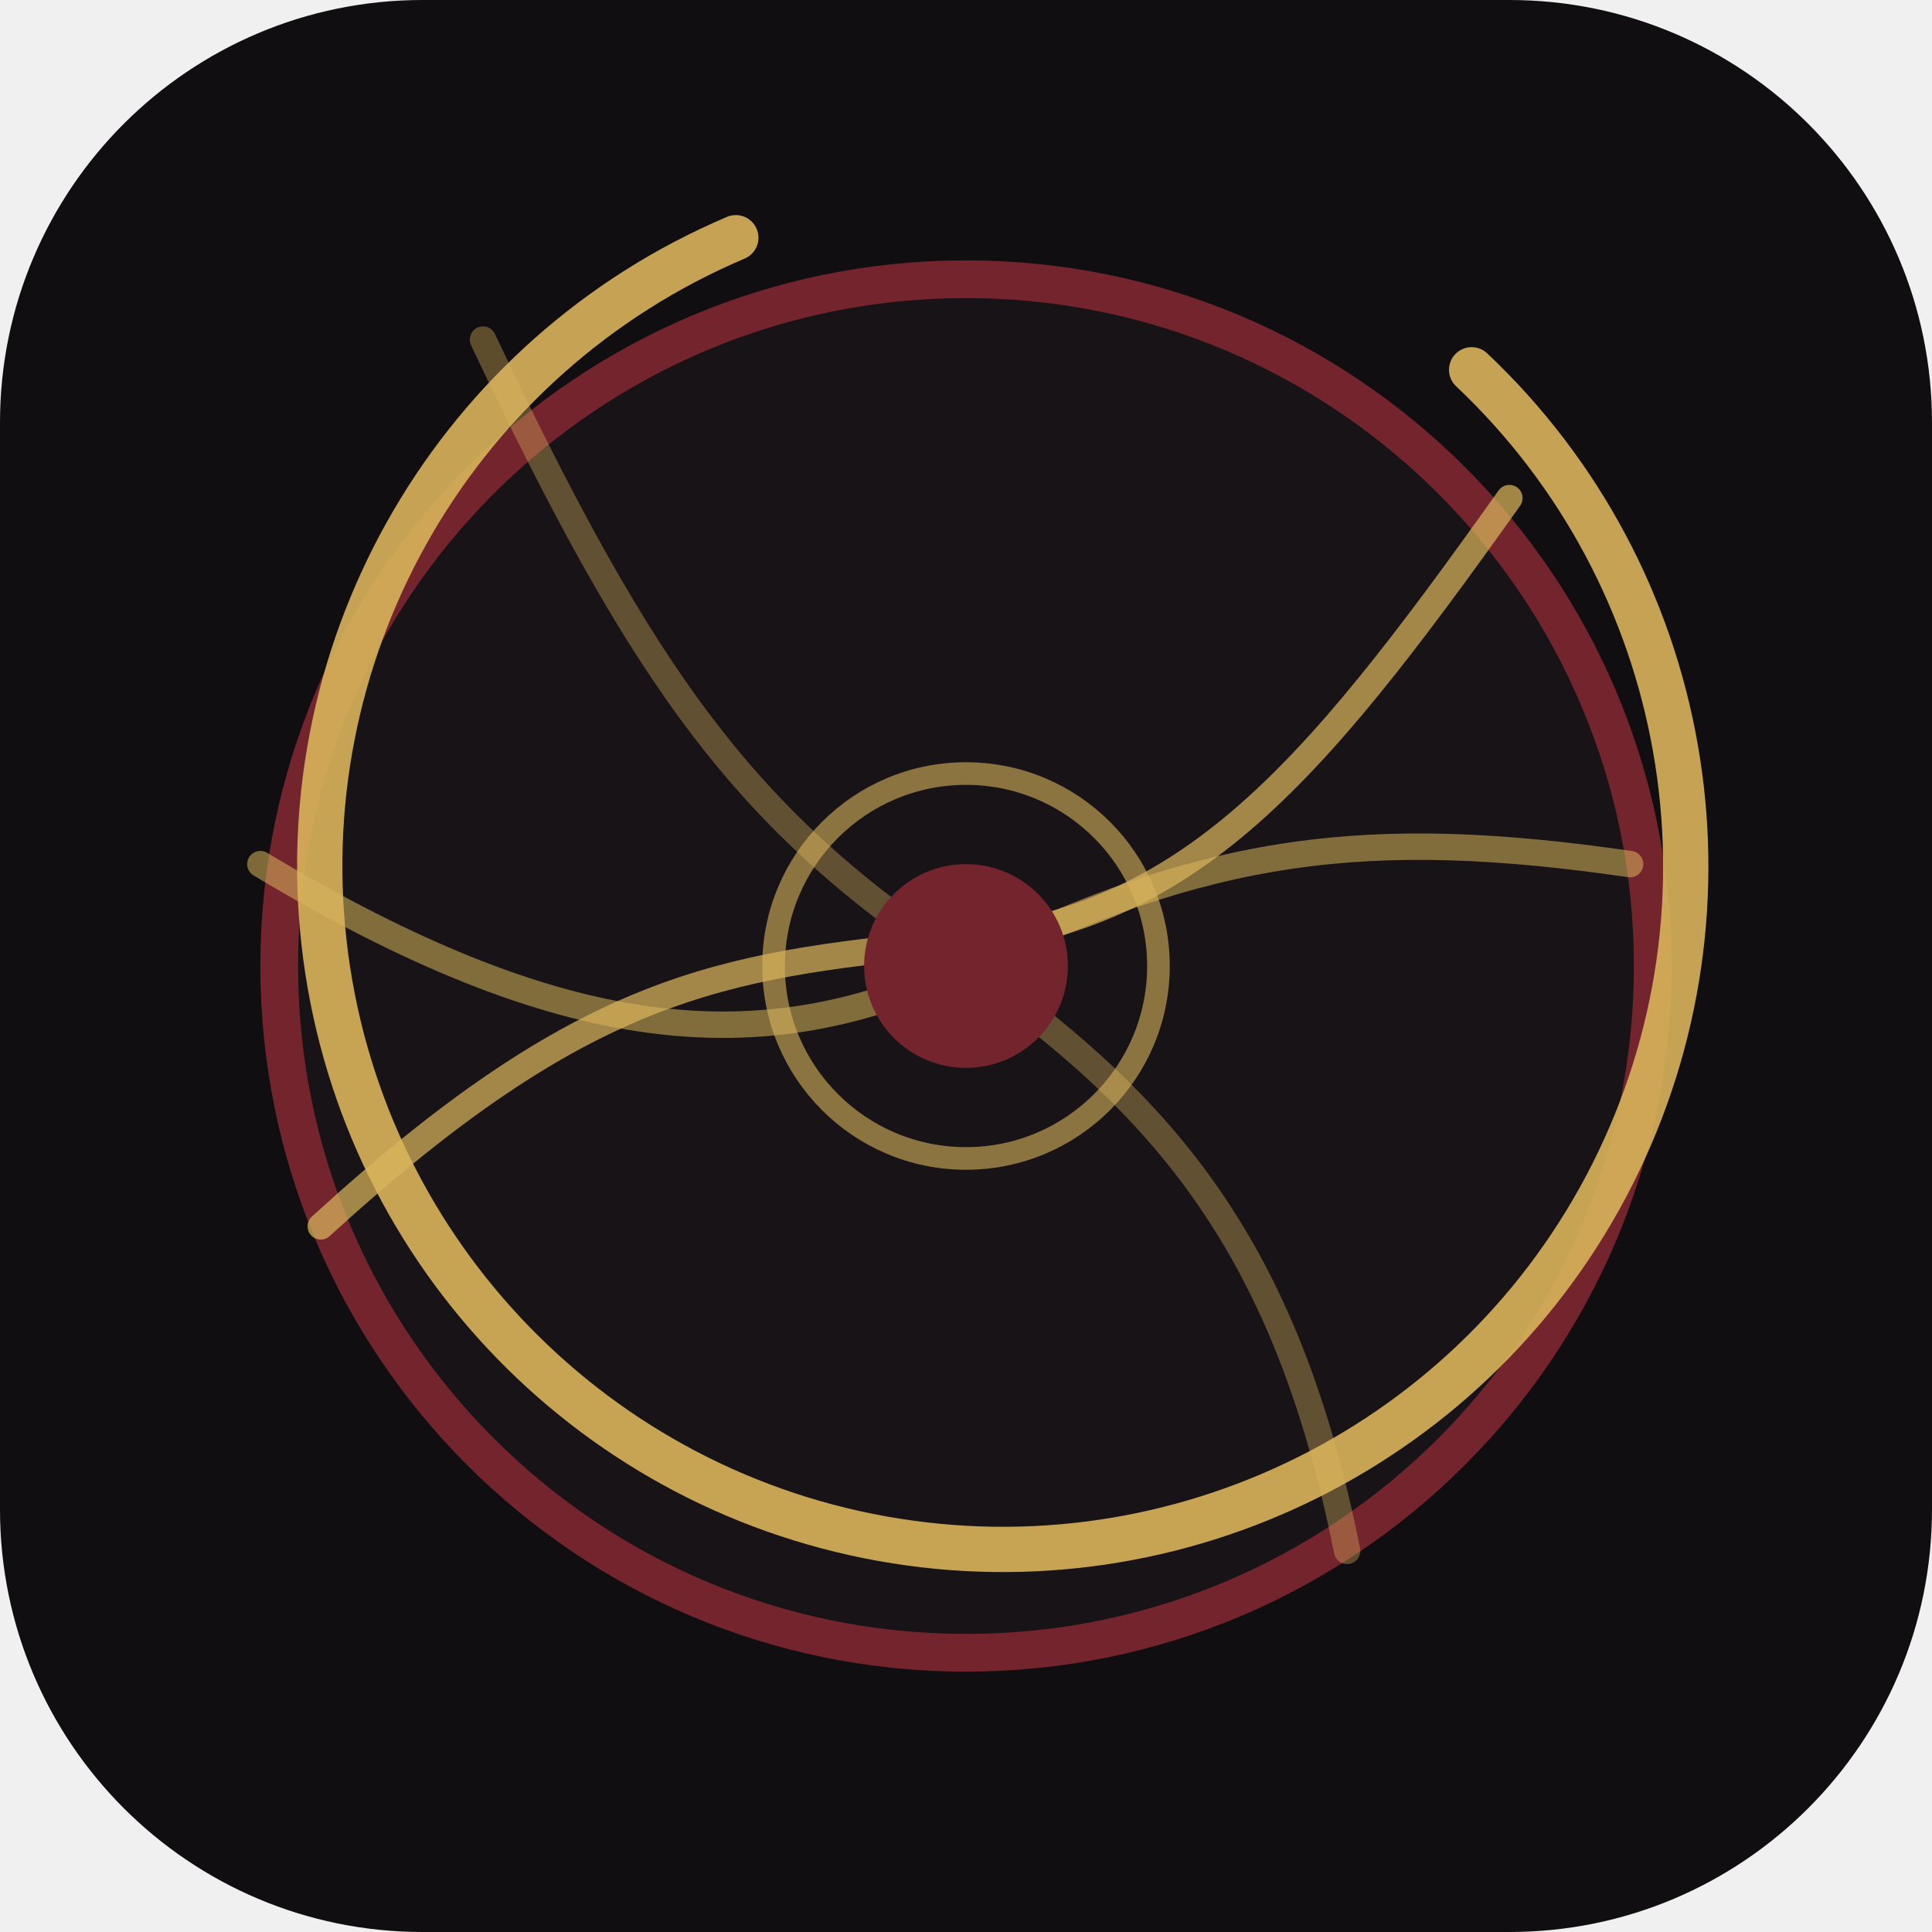
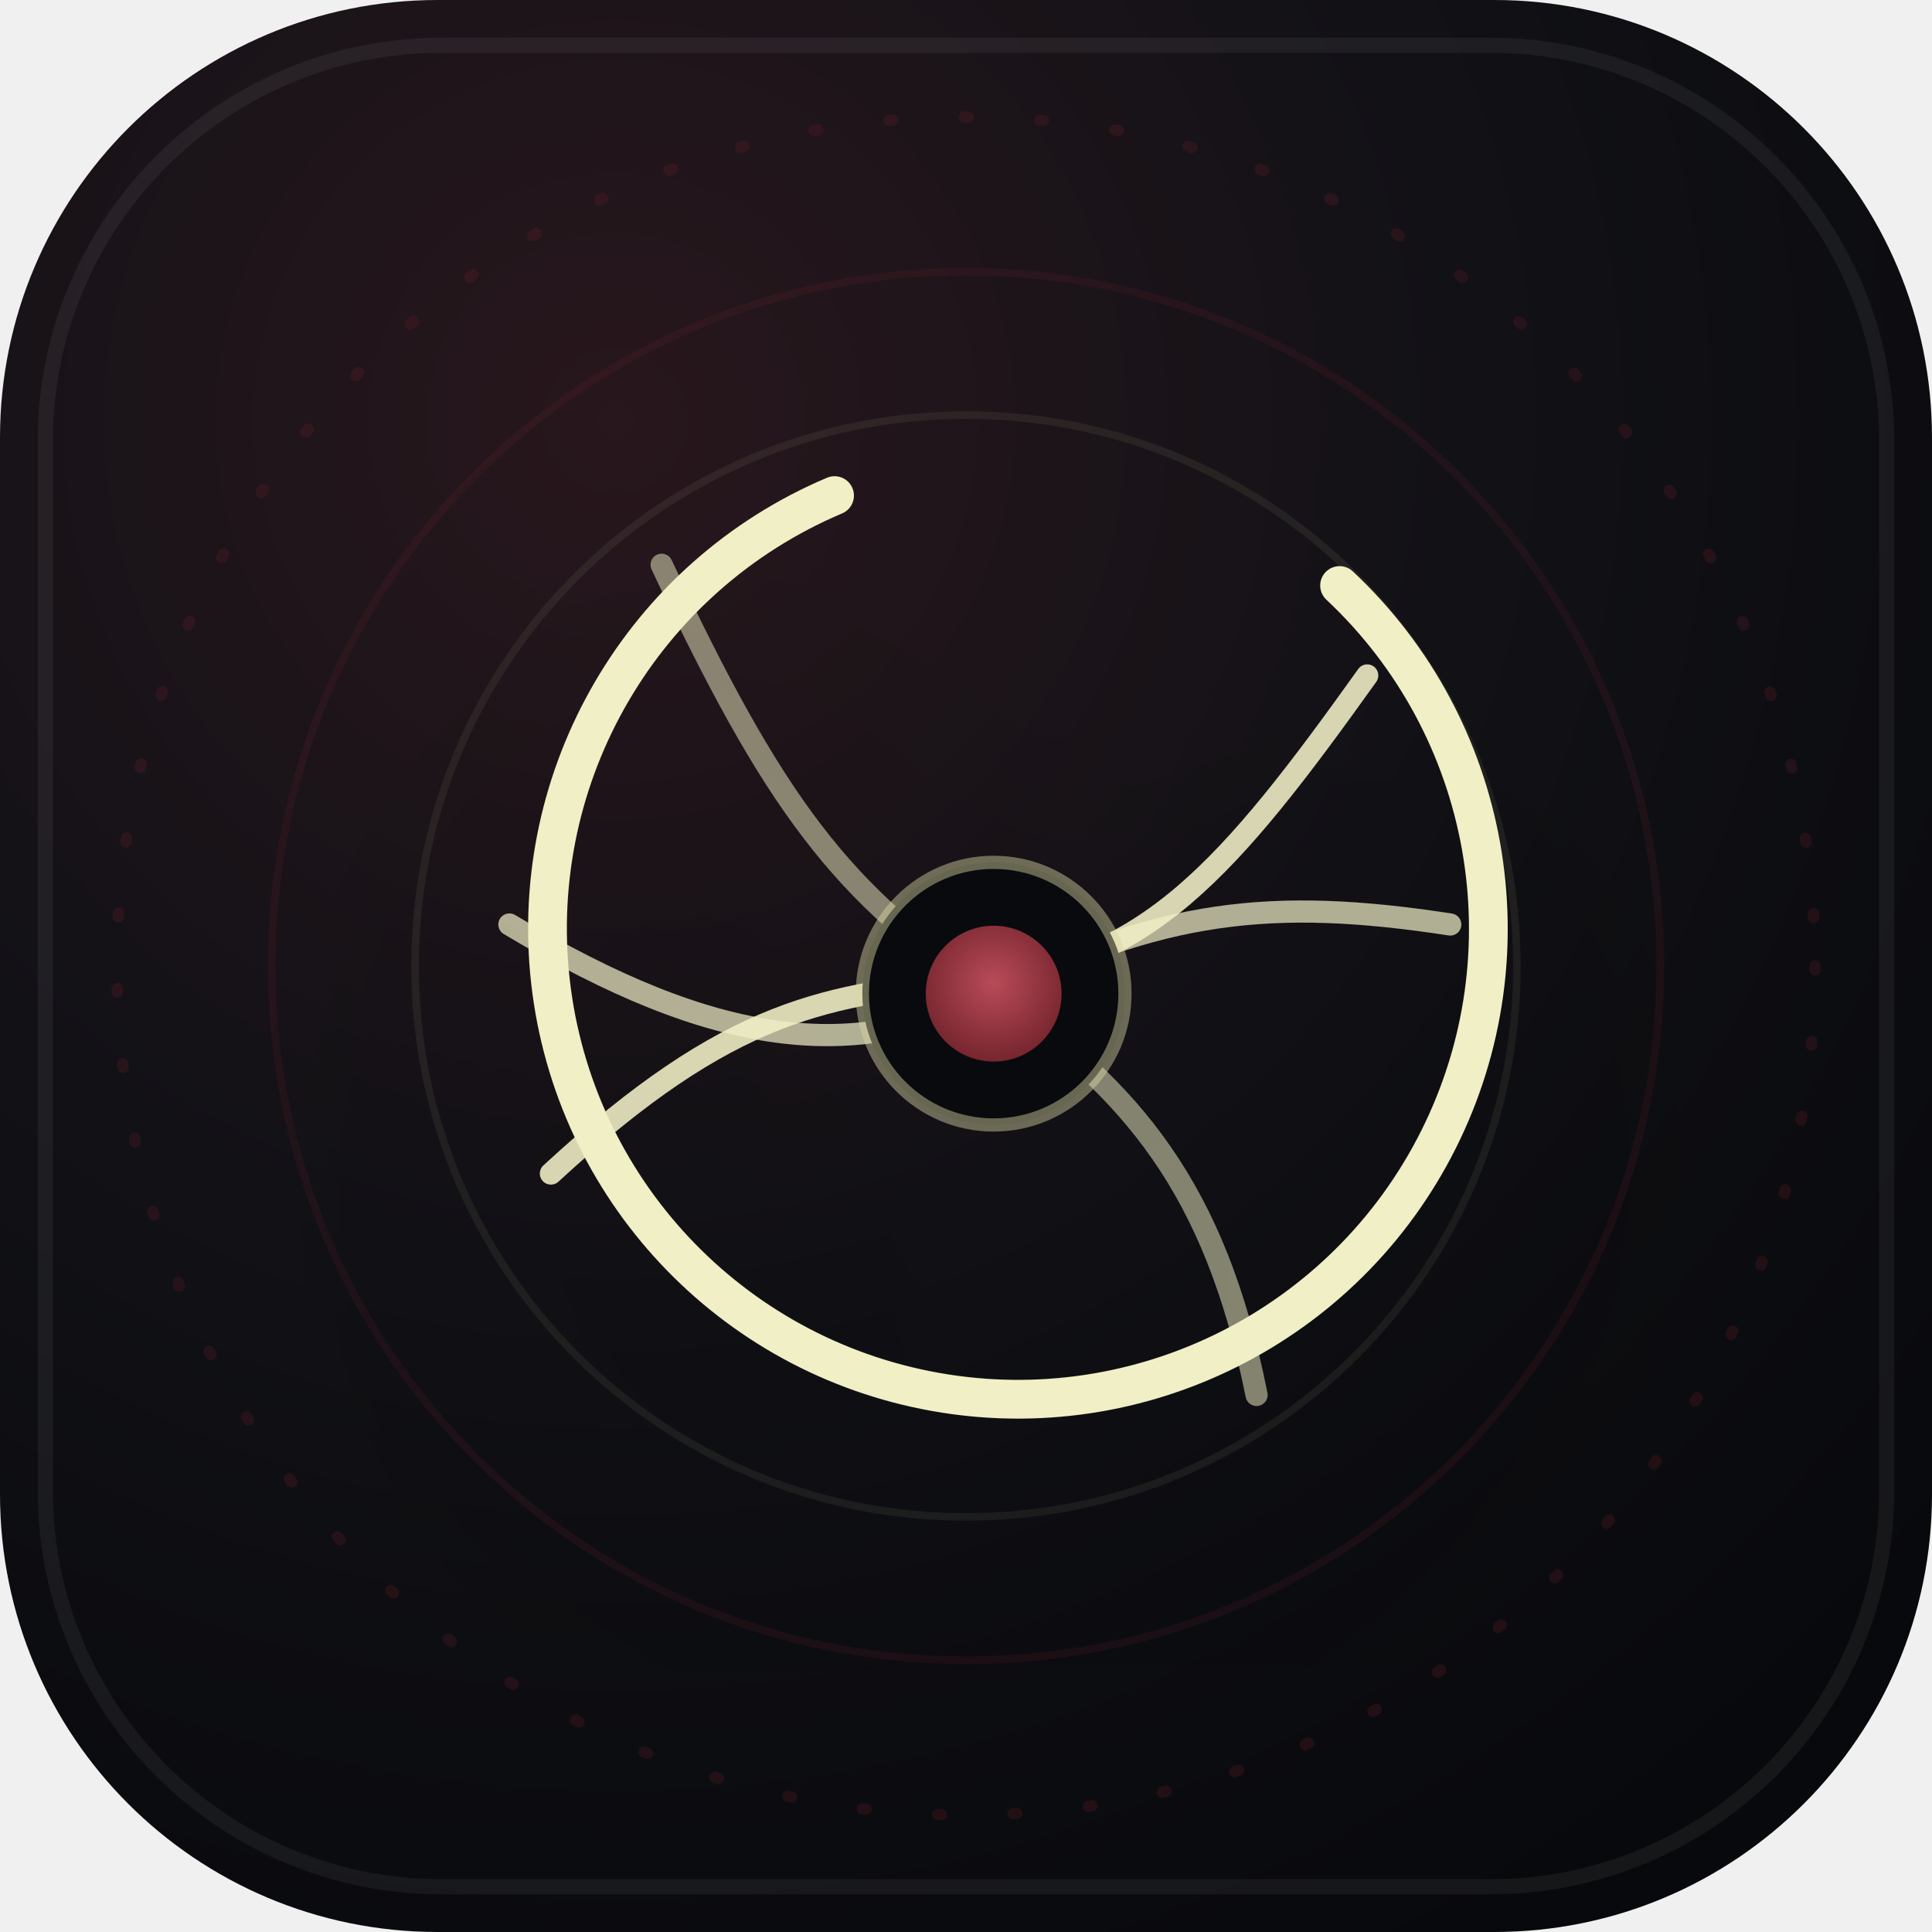
<svg xmlns="http://www.w3.org/2000/svg" viewBox="0 0 512 512">
-   <rect width="512" height="512" rx="112" fill="#100e10" />
-   <circle cx="256" cy="256" r="182" fill="#171317" stroke="#74242d" stroke-width="10" />
-   <g fill="none" stroke="#d9b45b" stroke-linecap="round">
-     <path d="M390 98a181 181 0 1 1-195-35" stroke-width="12" opacity=".9" />
-     <path d="M85 325c70-64 106-69 165-75 64-5 96-42 150-118" stroke-width="7" opacity=".72" />
-     <path d="M69 229c80 48 133 53 187 27 64-32 107-37 176-27" stroke-width="7" opacity=".55" />
-     <path d="M128 90c43 91 70 128 128 166 53 37 85 75 101 155" stroke-width="7" opacity=".38" />
+   <defs>
+     <radialGradient id="bg" cx="32%" cy="22%" r="90%">
+       <stop offset="0" stop-color="#28171d" />
+       <stop offset="0.5" stop-color="#111116" />
+       <stop offset="1" stop-color="#08090c" />
+     </radialGradient>
+     <linearGradient id="thread" x1="116" y1="90" x2="402" y2="424" gradientUnits="userSpaceOnUse">
+       <stop stop-color="#f1efc6" />
+       <stop offset="0.52" stop-color="#d9d7a4" />
+       <stop offset="1" stop-color="#9f955f" />
+     </linearGradient>
+     <radialGradient id="core" cx="50%" cy="42%" r="60%">
+       <stop stop-color="#b84b58" />
+       <stop offset="1" stop-color="#74242d" />
+     </radialGradient>
+     <filter id="shadow" x="-30%" y="-30%" width="160%" height="160%">
+       <feDropShadow dx="0" dy="18" stdDeviation="18" flood-color="#000" flood-opacity=".58" />
+     </filter>
+   </defs>
+   <rect width="512" height="512" rx="116" fill="url(#bg)" />
+   <rect x="12" y="12" width="488" height="488" rx="105" fill="none" stroke="#fff" stroke-opacity=".055" stroke-width="4" />
+   <circle cx="256" cy="256" r="184" fill="none" stroke="#74242d" stroke-opacity=".16" stroke-width="2" />
+   <circle cx="256" cy="256" r="146" fill="none" stroke="#d9d7a4" stroke-opacity=".08" stroke-width="2" />
+   <g transform="translate(80 80) scale(3.666667)" fill="none" stroke="url(#thread)" stroke-linecap="round" filter="url(#shadow)">
+     <path d="M75 20.5A34 34 0 1 1 38.5 14" stroke-width="2.8" />
+     <path d="M18 63C31 51 38 50 49 49c12-1 18-8 28-22" stroke-width="1.6" opacity=".88" />
+     <path d="M15 45c15 9 25 10 35 5 12-6 20-7 33-5" stroke-width="1.6" opacity=".7" />
+     <path d="M26 19c8 17 13 24 24 31 10 7 16 14 19 29" stroke-width="1.6" opacity=".5" />
  </g>
-   <circle cx="256" cy="256" r="27" fill="#74242d" />
-   <circle cx="256" cy="256" r="51" fill="none" stroke="#d9b45b" stroke-width="6" opacity=".6" />
+   <circle cx="263.33" cy="263.33" r="34.8" fill="#090a0d" stroke="#d9d7a4" stroke-opacity=".45" stroke-width="3.5" />
+   <circle cx="263.33" cy="263.33" r="18" fill="url(#core)" />
+   <circle cx="256" cy="256" r="225" fill="none" stroke="#74242d" stroke-opacity=".22" stroke-width="3" stroke-dasharray="1 19" stroke-linecap="round" />
</svg>
